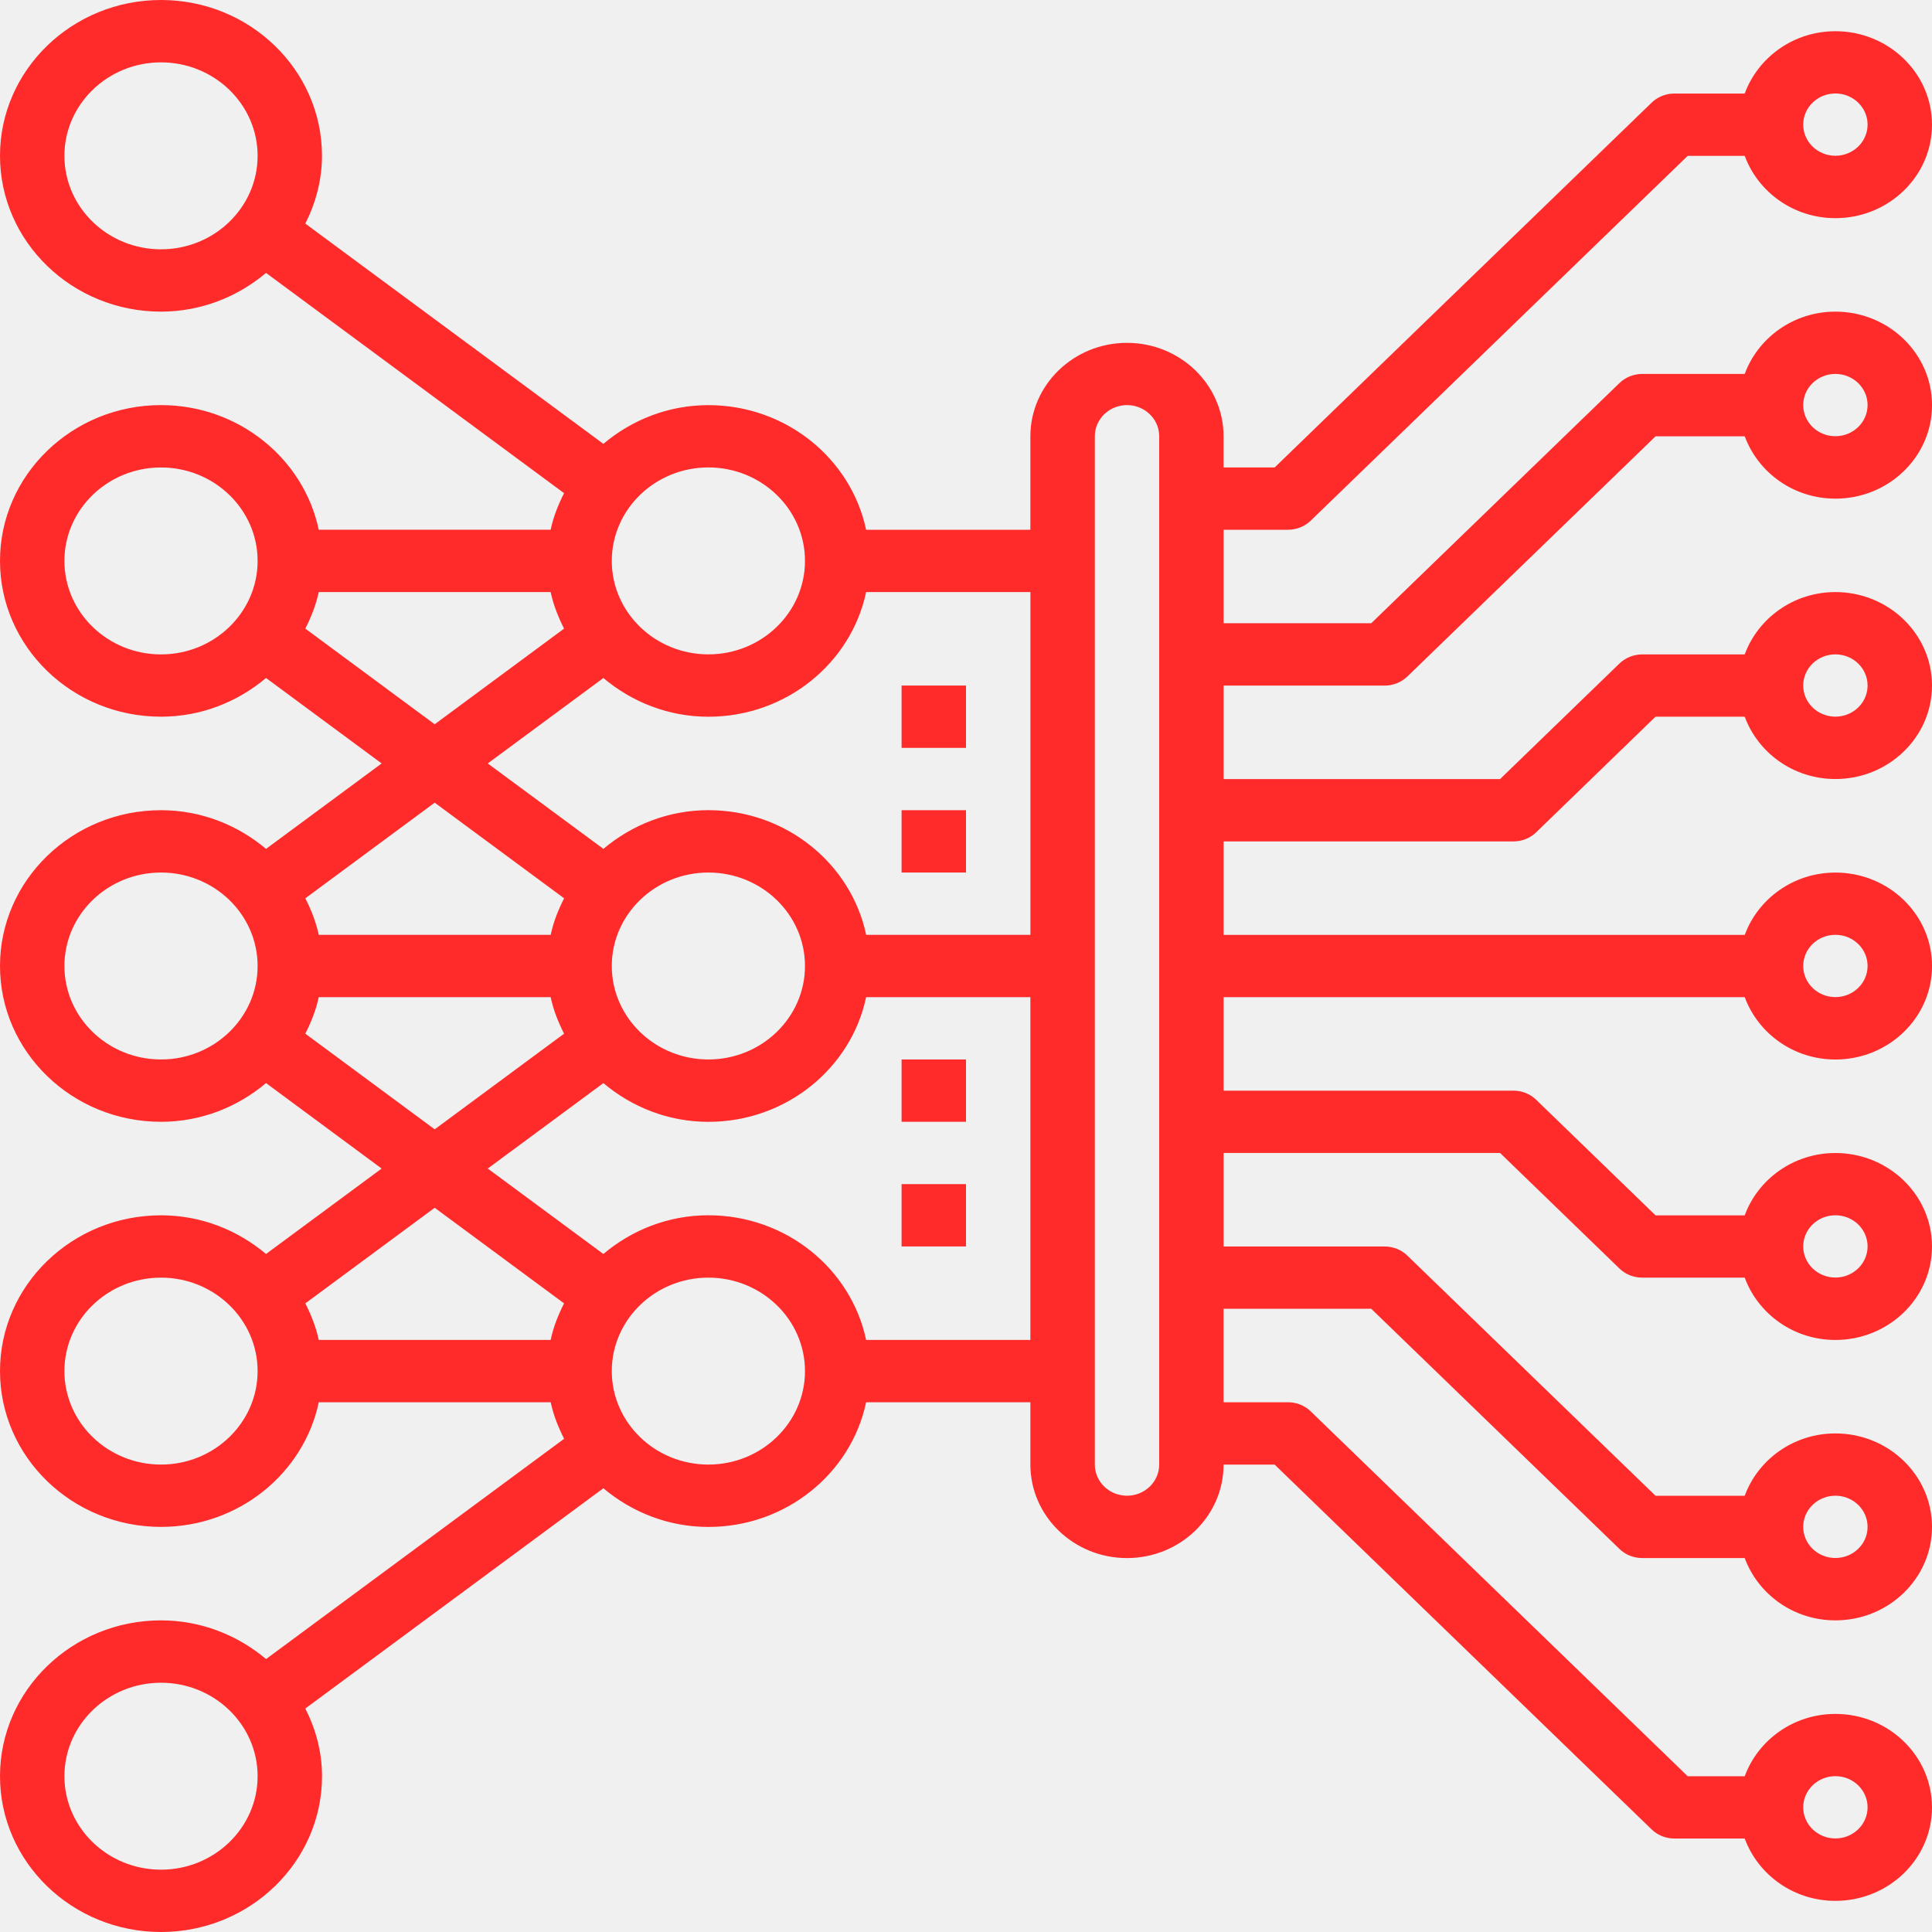
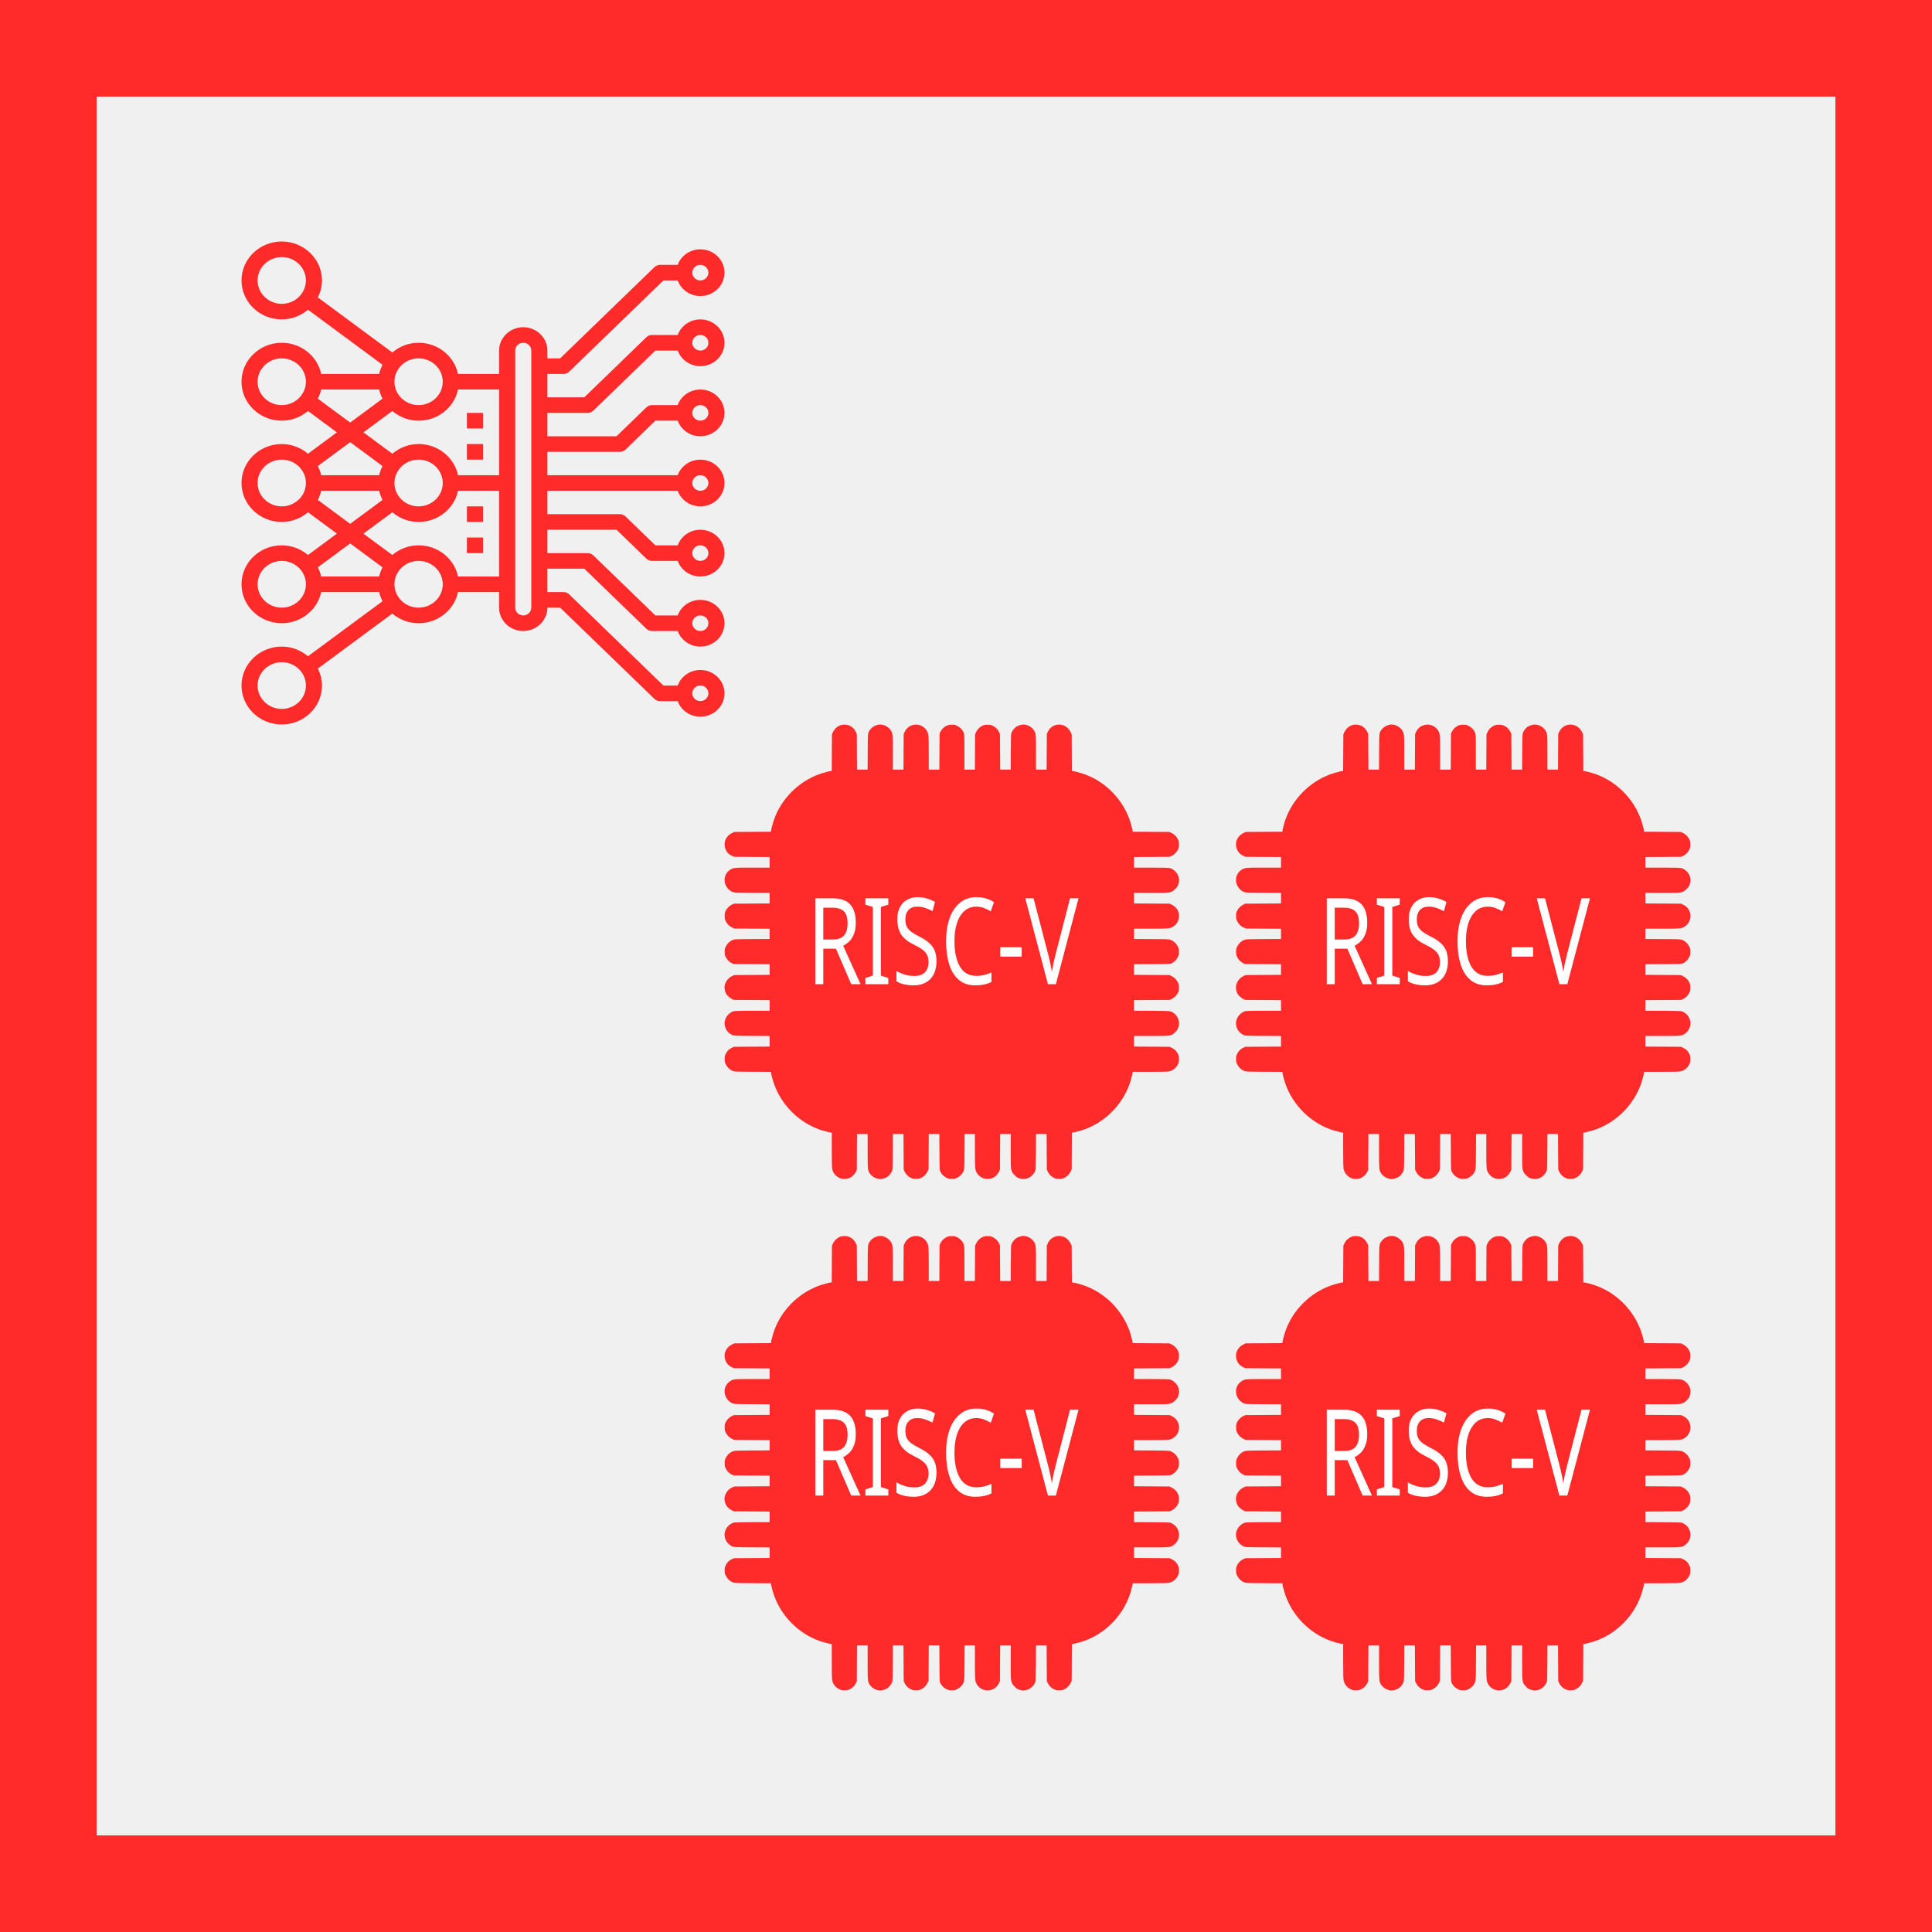
- <svg xmlns="http://www.w3.org/2000/svg" id="Layer_1_1_" enable-background="new 0 0 64 64" height="400" viewBox="0 0 50 50" width="400" version="1.1">
-   <defs id="defs15" />
-   <path d="m 33.333,13.71 c 0.221,0 0.433,-0.085 0.589,-0.236 l 9.756,-9.441 h 1.475 c 0.345,0.936 1.262,1.613 2.347,1.613 1.378,0 2.5,-1.085 2.5,-2.419 0,-1.334 -1.122,-2.419 -2.5,-2.419 -1.085,0 -2.002,0.677 -2.347,1.613 h -1.82 c -0.221,0 -0.433,0.085 -0.589,0.236 l -9.756,9.441 h -1.322 v -0.806 c 0,-1.334 -1.122,-2.419 -2.5,-2.419 -1.378,0 -2.5,1.085 -2.5,2.419 v 2.419 h -4.251 c -0.388,-1.838 -2.07,-3.226 -4.082,-3.226 -1.043,0 -1.987,0.386 -2.718,1.002 l -7.713,-5.7 C 8.17,5.252 8.333,4.663 8.333,4.032 8.333,1.809 6.464,0 4.167,0 1.869,0 0,1.809 0,4.032 0,6.256 1.869,8.065 4.167,8.065 5.21,8.065 6.153,7.678 6.885,7.063 l 7.713,5.7 c -0.151,0.299 -0.277,0.611 -0.347,0.946 H 8.249 c -0.388,-1.837 -2.071,-3.225 -4.083,-3.225 C 1.869,10.484 0,12.293 0,14.516 c 0,2.223 1.869,4.032 4.167,4.032 1.043,0 1.987,-0.386 2.718,-1.002 L 9.877,19.758 6.885,21.969 C 6.153,21.354 5.21,20.968 4.167,20.968 1.869,20.968 0,22.777 0,25 c 0,2.223 1.869,4.032 4.167,4.032 1.043,0 1.987,-0.386 2.718,-1.002 L 9.877,30.242 6.885,32.453 C 6.153,31.838 5.21,31.452 4.167,31.452 1.869,31.452 0,33.26 0,35.484 c 0,2.223 1.869,4.032 4.167,4.032 2.012,0 3.695,-1.388 4.083,-3.226 h 6.002 c 0.071,0.335 0.197,0.647 0.347,0.946 l -7.713,5.7 C 6.153,42.322 5.21,41.935 4.167,41.935 1.869,41.935 0,43.744 0,45.968 0,48.191 1.869,50 4.167,50 c 2.297,0 4.167,-1.809 4.167,-4.032 0,-0.631 -0.163,-1.22 -0.432,-1.752 l 7.713,-5.7 c 0.732,0.615 1.675,1.001 2.718,1.001 2.012,0 3.695,-1.388 4.082,-3.226 h 4.251 v 1.613 c 0,1.334 1.122,2.419 2.5,2.419 1.378,0 2.5,-1.085 2.5,-2.419 h 1.322 l 9.756,9.441 c 0.156,0.152 0.368,0.236 0.589,0.236 h 1.82 c 0.345,0.936 1.262,1.613 2.347,1.613 1.378,0 2.5,-1.085 2.5,-2.419 0,-1.334 -1.122,-2.419 -2.5,-2.419 -1.085,0 -2.002,0.677 -2.347,1.613 h -1.475 L 33.922,36.527 C 33.767,36.375 33.554,36.29 33.333,36.29 h -1.667 v -2.419 h 3.822 l 6.423,6.215 c 0.156,0.152 0.368,0.236 0.589,0.236 h 2.653 c 0.345,0.936 1.262,1.613 2.347,1.613 1.378,0 2.5,-1.085 2.5,-2.419 0,-1.334 -1.122,-2.419 -2.5,-2.419 -1.085,0 -2.002,0.677 -2.347,1.613 H 42.845 l -6.423,-6.215 c -0.156,-0.152 -0.368,-0.236 -0.589,-0.236 H 31.667 V 29.839 h 7.155 l 3.089,2.99 c 0.156,0.152 0.368,0.236 0.589,0.236 h 2.653 c 0.345,0.936 1.262,1.613 2.347,1.613 1.378,0 2.5,-1.085 2.5,-2.419 0,-1.334 -1.122,-2.419 -2.5,-2.419 -1.085,0 -2.002,0.677 -2.347,1.613 H 42.845 L 39.756,28.462 C 39.6,28.31 39.388,28.226 39.167,28.226 h -7.5 v -2.419 h 13.487 c 0.345,0.936 1.262,1.613 2.347,1.613 1.378,0 2.5,-1.085 2.5,-2.419 0,-1.334 -1.122,-2.419 -2.5,-2.419 -1.085,0 -2.002,0.677 -2.347,1.613 H 31.667 v -2.419 h 7.5 c 0.221,0 0.433,-0.085 0.589,-0.236 L 42.845,18.548 h 2.308 c 0.345,0.936 1.262,1.613 2.347,1.613 1.378,0 2.5,-1.085 2.5,-2.419 0,-1.334 -1.122,-2.419 -2.5,-2.419 -1.085,0 -2.002,0.677 -2.347,1.613 H 42.5 c -0.221,0 -0.433,0.085 -0.589,0.236 l -3.089,2.99 h -7.155 v -2.419 h 4.167 c 0.221,0 0.433,-0.085 0.589,-0.236 l 6.423,-6.215 h 2.308 c 0.345,0.936 1.262,1.613 2.347,1.613 1.378,0 2.5,-1.085 2.5,-2.419 C 50,9.15 48.878,8.065 47.5,8.065 c -1.085,0 -2.002,0.677 -2.347,1.613 H 42.5 c -0.221,0 -0.433,0.085 -0.589,0.236 l -6.423,6.215 H 31.667 V 13.71 Z M 47.5,2.419 c 0.459,0 0.833,0.361 0.833,0.806 0,0.445 -0.374,0.806 -0.833,0.806 -0.459,0 -0.833,-0.361 -0.833,-0.806 0,-0.445 0.374,-0.806 0.833,-0.806 z m 0,43.548 c 0.459,0 0.833,0.361 0.833,0.806 0,0.445 -0.374,0.806 -0.833,0.806 -0.459,0 -0.833,-0.361 -0.833,-0.806 0,-0.445 0.374,-0.806 0.833,-0.806 z m 0,-7.258 c 0.459,0 0.833,0.361 0.833,0.806 0,0.445 -0.374,0.806 -0.833,0.806 -0.459,0 -0.833,-0.361 -0.833,-0.806 0,-0.445 0.374,-0.806 0.833,-0.806 z m 0,-7.258 c 0.459,0 0.833,0.361 0.833,0.806 0,0.445 -0.374,0.806 -0.833,0.806 -0.459,0 -0.833,-0.361 -0.833,-0.806 0,-0.445 0.374,-0.806 0.833,-0.806 z m 0,-7.258 c 0.459,0 0.833,0.361 0.833,0.806 0,0.445 -0.374,0.806 -0.833,0.806 -0.459,0 -0.833,-0.361 -0.833,-0.806 0,-0.445 0.374,-0.806 0.833,-0.806 z m 0,-7.258 c 0.459,0 0.833,0.361 0.833,0.806 0,0.445 -0.374,0.806 -0.833,0.806 -0.459,0 -0.833,-0.361 -0.833,-0.806 0,-0.445 0.374,-0.806 0.833,-0.806 z m 0,-7.258 c 0.459,0 0.833,0.361 0.833,0.806 0,0.445 -0.374,0.806 -0.833,0.806 -0.459,0 -0.833,-0.361 -0.833,-0.806 0,-0.445 0.374,-0.806 0.833,-0.806 z m -25.084,5.645 h 4.251 v 8.871 h -4.251 c -0.388,-1.838 -2.07,-3.226 -4.082,-3.226 -1.043,0 -1.987,0.386 -2.718,1.002 L 12.623,19.758 15.615,17.547 c 0.732,0.615 1.675,1.002 2.718,1.002 2.012,0 3.695,-1.388 4.082,-3.226 z M 15.833,25 c 0,-1.334 1.122,-2.419 2.5,-2.419 1.378,0 2.5,1.085 2.5,2.419 0,1.334 -1.122,2.419 -2.5,2.419 -1.378,0 -2.5,-1.085 -2.5,-2.419 z m 2.5,-12.903 c 1.378,0 2.5,1.085 2.5,2.419 0,1.334 -1.122,2.419 -2.5,2.419 -1.378,0 -2.5,-1.085 -2.5,-2.419 0,-1.334 1.122,-2.419 2.5,-2.419 z M 4.167,6.452 c -1.378,0 -2.5,-1.085 -2.5,-2.419 0,-1.334 1.122,-2.419 2.5,-2.419 1.378,0 2.5,1.085 2.5,2.419 0,1.334 -1.122,2.419 -2.5,2.419 z m 0,10.484 c -1.378,0 -2.5,-1.085 -2.5,-2.419 0,-1.334 1.122,-2.419 2.5,-2.419 1.378,0 2.5,1.085 2.5,2.419 0,1.334 -1.122,2.419 -2.5,2.419 z m 3.735,-0.667 C 8.053,15.969 8.178,15.657 8.249,15.323 h 6.002 c 0.071,0.335 0.197,0.647 0.347,0.946 l -3.348,2.475 z m 6.697,6.979 c -0.151,0.299 -0.277,0.611 -0.347,0.946 H 8.249 C 8.178,23.859 8.053,23.547 7.902,23.248 L 11.25,20.773 Z M 4.167,27.419 c -1.378,0 -2.5,-1.085 -2.5,-2.419 0,-1.334 1.122,-2.419 2.5,-2.419 1.378,0 2.5,1.085 2.5,2.419 0,1.334 -1.122,2.419 -2.5,2.419 z m 3.735,-0.667 C 8.053,26.453 8.178,26.141 8.249,25.806 h 6.002 c 0.071,0.335 0.197,0.647 0.347,0.946 l -3.348,2.475 z m 6.349,7.925 H 8.249 C 8.178,34.343 8.053,34.031 7.902,33.731 L 11.25,31.257 l 3.348,2.474 c -0.151,0.299 -0.277,0.611 -0.347,0.946 z M 4.167,37.903 c -1.378,0 -2.5,-1.085 -2.5,-2.419 0,-1.334 1.122,-2.419 2.5,-2.419 1.378,0 2.5,1.085 2.5,2.419 0,1.334 -1.122,2.419 -2.5,2.419 z m 0,10.484 c -1.378,0 -2.5,-1.085 -2.5,-2.419 0,-1.334 1.122,-2.419 2.5,-2.419 1.378,0 2.5,1.085 2.5,2.419 0,1.334 -1.122,2.419 -2.5,2.419 z M 18.333,37.903 c -1.378,0 -2.5,-1.085 -2.5,-2.419 0,-1.334 1.122,-2.419 2.5,-2.419 1.378,0 2.5,1.085 2.5,2.419 0,1.334 -1.122,2.419 -2.5,2.419 z m 4.082,-3.226 c -0.388,-1.838 -2.07,-3.226 -4.082,-3.226 -1.043,0 -1.987,0.386 -2.718,1.002 L 12.623,30.242 15.615,28.031 c 0.732,0.615 1.675,1.002 2.718,1.002 2.012,0 3.695,-1.388 4.082,-3.226 h 4.251 v 8.871 z M 30,37.903 c 0,0.445 -0.374,0.806 -0.833,0.806 -0.459,0 -0.833,-0.361 -0.833,-0.806 V 11.29 c 0,-0.445 0.374,-0.806 0.833,-0.806 0.459,0 0.833,0.361 0.833,0.806 z" id="path2" style="stroke-width:0.82;fill:#ff2a2a;fill-opacity:1" />
-   <path d="M 23.333,17.742 H 25 v 1.613 h -1.667 z" id="path4" style="stroke-width:0.82;fill:#ff2a2a;fill-opacity:1" />
-   <path d="M 23.333,20.968 H 25 v 1.613 h -1.667 z" id="path6" style="stroke-width:0.82;fill:#ff2a2a;fill-opacity:1" />
-   <path d="M 23.333,27.419 H 25 v 1.613 h -1.667 z" id="path8" style="stroke-width:0.82;fill:#ff2a2a;fill-opacity:1" />
-   <path d="M 23.333,30.645 H 25 v 1.613 h -1.667 z" id="path10" style="stroke-width:0.82;fill:#ff2a2a;fill-opacity:1" />
+ <svg xmlns="http://www.w3.org/2000/svg" version="1.0" width="400" height="400" viewBox="0 0 300 300" preserveAspectRatio="xMidYMid meet" id="svg8">
+   <defs id="defs12" />
+   <g transform="matrix(0.00551515,0,0,-0.00551471,112.5,262.5)" id="g6" style="fill:#ff2a2a;stroke:none">
+     <path d="m 3297,12790 c -105,-27 -197,-105 -245,-208 l -27,-57 -3,-517 -3,-518 h -22 c -33,0 -241,-57 -337,-92 -577,-210 -1051,-683 -1259,-1258 -35,-97 -91,-304 -91,-337 v -22 l -518,-3 -517,-3 -67,-33 C 49,9664 -30,9498 14,9335 42,9228 101,9155 198,9108 l 67,-33 502,-3 503,-3 V 8920 8770 H 788 c -535,0 -538,-1 -635,-65 -228,-151 -190,-497 67,-619 44,-20 59,-21 548,-24 l 502,-3 v -149 -149 l -502,-3 -503,-3 -57,-27 C 135,7694 66,7624 32,7552 10,7504 5,7481 6,7410 c 0,-72 4,-94 28,-147 35,-76 103,-144 184,-181 l 57,-27 497,-3 498,-3 v -144 -144 l -492,-3 C 291,6755 284,6754 228,6732 148,6700 78,6633 38,6552 8,6492 5,6477 5,6400 c 1,-70 5,-95 27,-142 35,-75 94,-138 165,-174 l 58,-29 507,-3 508,-3 v -149 -149 l -497,-3 -498,-3 -63,-29 C 90,5660 0,5523 0,5397 c 0,-50 20,-129 44,-176 28,-52 102,-120 164,-149 l 57,-27 503,-3 502,-3 V 4890 4740 H 793 c -289,0 -496,-5 -523,-11 -111,-25 -215,-125 -251,-240 -24,-78 -24,-131 1,-210 31,-99 99,-175 200,-223 44,-20 59,-21 548,-24 l 502,-3 v -149 -149 l -502,-3 -503,-3 -56,-26 C 130,3662 76,3609 38,3532 9,3472 5,3456 5,3380 c 0,-76 4,-93 33,-152 40,-81 110,-148 190,-180 57,-23 61,-23 569,-26 l 513,-3 v -22 c 0,-33 56,-241 92,-337 210,-577 683,-1051 1258,-1259 98,-35 304,-91 338,-91 h 22 V 832 c 0,-301 4,-500 11,-538 21,-116 96,-210 207,-262 48,-23 70,-27 142,-27 70,1 94,5 140,27 77,36 131,86 171,160 l 34,63 3,508 3,507 h 149 150 V 793 c 0,-523 2,-543 59,-631 58,-91 188,-162 296,-162 59,0 162,34 208,69 48,36 94,94 121,151 20,44 21,59 24,548 l 3,502 h 149 149 l 3,-502 3,-503 27,-57 c 34,-73 98,-137 174,-173 51,-25 71,-29 144,-29 72,-1 94,4 145,27 78,36 146,104 182,181 l 28,61 3,498 3,497 h 149 149 l 3,-508 c 3,-500 3,-508 25,-553 36,-74 97,-135 171,-171 60,-30 76,-33 152,-33 76,0 93,4 152,33 81,40 148,110 180,190 22,56 23,63 26,549 l 3,493 h 145 144 V 803 c 0,-505 3,-541 53,-626 142,-241 496,-230 619,21 l 33,67 3,502 3,503 h 149 150 V 790 c 0,-467 1,-481 22,-547 18,-57 32,-79 88,-134 57,-58 75,-70 134,-88 81,-25 134,-26 207,-5 103,29 186,104 235,209 18,37 19,77 22,543 l 3,502 h 149 149 l 3,-502 3,-503 27,-57 c 34,-73 98,-137 174,-173 51,-25 71,-29 144,-29 72,-1 94,4 145,27 78,36 146,104 182,181 l 28,61 3,518 3,517 h 22 c 33,0 240,56 337,91 575,208 1048,682 1258,1259 36,97 92,304 92,338 v 22 h 478 c 301,0 500,4 538,11 116,21 210,96 262,207 23,48 27,70 27,142 -1,70 -5,94 -27,140 -38,81 -89,134 -166,172 l -67,33 -502,3 -503,3 v 149 150 h 478 c 526,0 546,2 631,61 67,46 118,114 141,188 25,80 25,132 0,212 -31,99 -99,175 -200,223 -44,20 -59,21 -547,24 l -503,3 v 149 149 l 503,3 502,3 57,27 c 73,34 137,98 173,174 25,51 29,71 29,144 1,72 -4,94 -27,145 -36,78 -104,146 -181,182 l -61,28 -497,3 -498,3 v 149 149 l 508,3 c 500,3 508,3 553,25 74,36 135,97 171,171 30,60 33,76 33,152 0,76 -4,93 -33,152 -40,81 -110,148 -190,180 -56,22 -63,23 -549,26 l -493,3 v 145 144 h 468 c 504,0 540,3 625,53 241,142 230,496 -21,619 l -67,33 -502,3 -503,3 v 149 150 h 480 c 467,0 481,1 547,22 57,18 79,32 134,88 58,57 70,75 88,134 25,80 26,131 6,205 -30,116 -144,226 -255,250 -33,7 -222,11 -525,11 h -475 v 150 149 l 503,3 502,3 57,27 c 73,34 137,98 173,174 25,51 29,71 29,144 1,72 -4,94 -27,145 -36,78 -104,146 -181,182 l -61,28 -517,3 -518,3 v 22 c 0,33 -56,241 -92,337 -210,577 -683,1051 -1258,1259 -97,35 -304,91 -337,91 h -22 l -3,518 -3,517 -33,67 c -133,270 -503,276 -634,10 l -33,-67 -3,-502 -3,-503 h -149 -150 v 483 c 0,529 -1,535 -61,628 -57,89 -186,159 -294,159 -59,0 -162,-34 -208,-69 -48,-36 -94,-94 -121,-151 -20,-44 -21,-59 -24,-547 l -3,-503 h -149 -149 l -3,503 -3,502 -27,57 c -34,73 -98,137 -174,173 -51,25 -71,29 -144,29 -72,1 -94,-4 -145,-27 -78,-36 -146,-104 -182,-181 l -28,-61 -3,-497 -3,-498 h -147 -147 v 493 c 0,489 0,492 -23,549 -32,80 -99,150 -180,190 -60,30 -75,33 -152,33 -70,-1 -95,-5 -142,-27 -75,-35 -138,-94 -174,-165 l -29,-58 -3,-507 -3,-508 h -149 -150 v 468 c 0,504 -3,540 -53,625 -142,241 -496,230 -619,-21 l -33,-67 -3,-502 -3,-503 h -149 -150 v 478 c 0,527 -2,543 -62,632 -63,94 -184,160 -292,160 -102,0 -226,-62 -283,-143 -71,-98 -68,-69 -71,-624 l -3,-503 h -149 -149 l -3,503 -3,502 -33,67 c -57,115 -166,188 -291,194 -36,2 -83,-1 -104,-6 z" id="path4" style="fill:#ff2a2a" />
+   </g>
+   <text xml:space="preserve" style="font-style:normal;font-weight:normal;font-size:3.207px;line-height:23;font-family:sans-serif;letter-spacing:0px;word-spacing:0px;fill:#000000;fill-opacity:1;stroke:none;stroke-width:0.08" x="145.814" y="199.508" id="text828" transform="scale(0.8590764,1.164041)">
+     <tspan id="tspan826" x="145.814" y="199.508" style="font-size:16.035px;line-height:40;fill:#ffffff;stroke-width:0.08">RISC-V</tspan>
+   </text>
+   <flowRoot xml:space="preserve" id="flowRoot830" style="font-style:normal;font-weight:normal;font-size:40px;line-height:20;font-family:sans-serif;letter-spacing:0px;word-spacing:0px;fill:#000000;fill-opacity:1;stroke:none" transform="translate(0,-980)">
+     <flowRegion id="flowRegion832">
+       <rect id="rect834" width="2127.681" height="612.419" x="-110.488" y="510.24" />
+     </flowRegion>
+     <flowPara id="flowPara836" />
+   </flowRoot>
+   <g transform="matrix(0.00551515,0,0,-0.00551471,112.5,183.0882)" id="g6-3" style="fill:#ff2a2a;stroke:none">
+     <path d="m 3297,12790 c -105,-27 -197,-105 -245,-208 l -27,-57 -3,-517 -3,-518 h -22 c -33,0 -241,-57 -337,-92 -577,-210 -1051,-683 -1259,-1258 -35,-97 -91,-304 -91,-337 v -22 l -518,-3 -517,-3 -67,-33 C 49,9664 -30,9498 14,9335 42,9228 101,9155 198,9108 l 67,-33 502,-3 503,-3 V 8920 8770 H 788 c -535,0 -538,-1 -635,-65 -228,-151 -190,-497 67,-619 44,-20 59,-21 548,-24 l 502,-3 v -149 -149 l -502,-3 -503,-3 -57,-27 C 135,7694 66,7624 32,7552 10,7504 5,7481 6,7410 c 0,-72 4,-94 28,-147 35,-76 103,-144 184,-181 l 57,-27 497,-3 498,-3 v -144 -144 l -492,-3 C 291,6755 284,6754 228,6732 148,6700 78,6633 38,6552 8,6492 5,6477 5,6400 c 1,-70 5,-95 27,-142 35,-75 94,-138 165,-174 l 58,-29 507,-3 508,-3 v -149 -149 l -497,-3 -498,-3 -63,-29 C 90,5660 0,5523 0,5397 c 0,-50 20,-129 44,-176 28,-52 102,-120 164,-149 l 57,-27 503,-3 502,-3 V 4890 4740 H 793 c -289,0 -496,-5 -523,-11 -111,-25 -215,-125 -251,-240 -24,-78 -24,-131 1,-210 31,-99 99,-175 200,-223 44,-20 59,-21 548,-24 l 502,-3 v -149 -149 l -502,-3 -503,-3 -56,-26 C 130,3662 76,3609 38,3532 9,3472 5,3456 5,3380 c 0,-76 4,-93 33,-152 40,-81 110,-148 190,-180 57,-23 61,-23 569,-26 l 513,-3 v -22 c 0,-33 56,-241 92,-337 210,-577 683,-1051 1258,-1259 98,-35 304,-91 338,-91 h 22 V 832 c 0,-301 4,-500 11,-538 21,-116 96,-210 207,-262 48,-23 70,-27 142,-27 70,1 94,5 140,27 77,36 131,86 171,160 l 34,63 3,508 3,507 h 149 150 V 793 c 0,-523 2,-543 59,-631 58,-91 188,-162 296,-162 59,0 162,34 208,69 48,36 94,94 121,151 20,44 21,59 24,548 l 3,502 h 149 149 l 3,-502 3,-503 27,-57 c 34,-73 98,-137 174,-173 51,-25 71,-29 144,-29 72,-1 94,4 145,27 78,36 146,104 182,181 l 28,61 3,498 3,497 h 149 149 l 3,-508 c 3,-500 3,-508 25,-553 36,-74 97,-135 171,-171 60,-30 76,-33 152,-33 76,0 93,4 152,33 81,40 148,110 180,190 22,56 23,63 26,549 l 3,493 h 145 144 V 803 c 0,-505 3,-541 53,-626 142,-241 496,-230 619,21 l 33,67 3,502 3,503 h 149 150 V 790 c 0,-467 1,-481 22,-547 18,-57 32,-79 88,-134 57,-58 75,-70 134,-88 81,-25 134,-26 207,-5 103,29 186,104 235,209 18,37 19,77 22,543 l 3,502 h 149 149 l 3,-502 3,-503 27,-57 c 34,-73 98,-137 174,-173 51,-25 71,-29 144,-29 72,-1 94,4 145,27 78,36 146,104 182,181 l 28,61 3,518 3,517 h 22 c 33,0 240,56 337,91 575,208 1048,682 1258,1259 36,97 92,304 92,338 v 22 h 478 c 301,0 500,4 538,11 116,21 210,96 262,207 23,48 27,70 27,142 -1,70 -5,94 -27,140 -38,81 -89,134 -166,172 l -67,33 -502,3 -503,3 v 149 150 h 478 c 526,0 546,2 631,61 67,46 118,114 141,188 25,80 25,132 0,212 -31,99 -99,175 -200,223 -44,20 -59,21 -547,24 l -503,3 v 149 149 l 503,3 502,3 57,27 c 73,34 137,98 173,174 25,51 29,71 29,144 1,72 -4,94 -27,145 -36,78 -104,146 -181,182 l -61,28 -497,3 -498,3 v 149 149 l 508,3 c 500,3 508,3 553,25 74,36 135,97 171,171 30,60 33,76 33,152 0,76 -4,93 -33,152 -40,81 -110,148 -190,180 -56,22 -63,23 -549,26 l -493,3 v 145 144 h 468 c 504,0 540,3 625,53 241,142 230,496 -21,619 l -67,33 -502,3 -503,3 v 149 150 h 480 c 467,0 481,1 547,22 57,18 79,32 134,88 58,57 70,75 88,134 25,80 26,131 6,205 -30,116 -144,226 -255,250 -33,7 -222,11 -525,11 h -475 v 150 149 l 503,3 502,3 57,27 c 73,34 137,98 173,174 25,51 29,71 29,144 1,72 -4,94 -27,145 -36,78 -104,146 -181,182 l -61,28 -517,3 -518,3 v 22 c 0,33 -56,241 -92,337 -210,577 -683,1051 -1258,1259 -97,35 -304,91 -337,91 h -22 l -3,518 -3,517 -33,67 c -133,270 -503,276 -634,10 l -33,-67 -3,-502 -3,-503 h -149 -150 v 483 c 0,529 -1,535 -61,628 -57,89 -186,159 -294,159 -59,0 -162,-34 -208,-69 -48,-36 -94,-94 -121,-151 -20,-44 -21,-59 -24,-547 l -3,-503 h -149 -149 l -3,503 -3,502 -27,57 c -34,73 -98,137 -174,173 -51,25 -71,29 -144,29 -72,1 -94,-4 -145,-27 -78,-36 -146,-104 -182,-181 l -28,-61 -3,-497 -3,-498 h -147 -147 v 493 c 0,489 0,492 -23,549 -32,80 -99,150 -180,190 -60,30 -75,33 -152,33 -70,-1 -95,-5 -142,-27 -75,-35 -138,-94 -174,-165 l -29,-58 -3,-507 -3,-508 h -149 -150 v 468 c 0,504 -3,540 -53,625 -142,241 -496,230 -619,-21 l -33,-67 -3,-502 -3,-503 h -149 -150 v 478 c 0,527 -2,543 -62,632 -63,94 -184,160 -292,160 -102,0 -226,-62 -283,-143 -71,-98 -68,-69 -71,-624 l -3,-503 h -149 -149 l -3,503 -3,502 -33,67 c -57,115 -166,188 -291,194 -36,2 -83,-1 -104,-6 z" id="path4-6" style="fill:#ff2a2a" />
+   </g>
+   <text xml:space="preserve" style="font-style:normal;font-weight:normal;font-size:3.207px;line-height:23;font-family:sans-serif;letter-spacing:0px;word-spacing:0px;fill:#000000;fill-opacity:1;stroke:none;stroke-width:0.08" x="145.814" y="131.287" id="text828-7" transform="scale(0.8590764,1.164041)">
+     <tspan id="tspan826-5" x="145.814" y="131.287" style="font-size:16.035px;line-height:40;fill:#ffffff;stroke-width:0.08">RISC-V</tspan>
+   </text>
+   <g transform="matrix(0.00551515,0,0,-0.00551471,191.9117,262.5)" id="g6-36" style="fill:#ff2a2a;stroke:none">
+     <path d="m 3297,12790 c -105,-27 -197,-105 -245,-208 l -27,-57 -3,-517 -3,-518 h -22 c -33,0 -241,-57 -337,-92 -577,-210 -1051,-683 -1259,-1258 -35,-97 -91,-304 -91,-337 v -22 l -518,-3 -517,-3 -67,-33 C 49,9664 -30,9498 14,9335 42,9228 101,9155 198,9108 l 67,-33 502,-3 503,-3 V 8920 8770 H 788 c -535,0 -538,-1 -635,-65 -228,-151 -190,-497 67,-619 44,-20 59,-21 548,-24 l 502,-3 v -149 -149 l -502,-3 -503,-3 -57,-27 C 135,7694 66,7624 32,7552 10,7504 5,7481 6,7410 c 0,-72 4,-94 28,-147 35,-76 103,-144 184,-181 l 57,-27 497,-3 498,-3 v -144 -144 l -492,-3 C 291,6755 284,6754 228,6732 148,6700 78,6633 38,6552 8,6492 5,6477 5,6400 c 1,-70 5,-95 27,-142 35,-75 94,-138 165,-174 l 58,-29 507,-3 508,-3 v -149 -149 l -497,-3 -498,-3 -63,-29 C 90,5660 0,5523 0,5397 c 0,-50 20,-129 44,-176 28,-52 102,-120 164,-149 l 57,-27 503,-3 502,-3 V 4890 4740 H 793 c -289,0 -496,-5 -523,-11 -111,-25 -215,-125 -251,-240 -24,-78 -24,-131 1,-210 31,-99 99,-175 200,-223 44,-20 59,-21 548,-24 l 502,-3 v -149 -149 l -502,-3 -503,-3 -56,-26 C 130,3662 76,3609 38,3532 9,3472 5,3456 5,3380 c 0,-76 4,-93 33,-152 40,-81 110,-148 190,-180 57,-23 61,-23 569,-26 l 513,-3 v -22 c 0,-33 56,-241 92,-337 210,-577 683,-1051 1258,-1259 98,-35 304,-91 338,-91 h 22 V 832 c 0,-301 4,-500 11,-538 21,-116 96,-210 207,-262 48,-23 70,-27 142,-27 70,1 94,5 140,27 77,36 131,86 171,160 l 34,63 3,508 3,507 h 149 150 V 793 c 0,-523 2,-543 59,-631 58,-91 188,-162 296,-162 59,0 162,34 208,69 48,36 94,94 121,151 20,44 21,59 24,548 l 3,502 h 149 149 l 3,-502 3,-503 27,-57 c 34,-73 98,-137 174,-173 51,-25 71,-29 144,-29 72,-1 94,4 145,27 78,36 146,104 182,181 l 28,61 3,498 3,497 h 149 149 l 3,-508 c 3,-500 3,-508 25,-553 36,-74 97,-135 171,-171 60,-30 76,-33 152,-33 76,0 93,4 152,33 81,40 148,110 180,190 22,56 23,63 26,549 l 3,493 h 145 144 V 803 c 0,-505 3,-541 53,-626 142,-241 496,-230 619,21 l 33,67 3,502 3,503 h 149 150 V 790 c 0,-467 1,-481 22,-547 18,-57 32,-79 88,-134 57,-58 75,-70 134,-88 81,-25 134,-26 207,-5 103,29 186,104 235,209 18,37 19,77 22,543 l 3,502 h 149 149 l 3,-502 3,-503 27,-57 c 34,-73 98,-137 174,-173 51,-25 71,-29 144,-29 72,-1 94,4 145,27 78,36 146,104 182,181 l 28,61 3,518 3,517 h 22 c 33,0 240,56 337,91 575,208 1048,682 1258,1259 36,97 92,304 92,338 v 22 h 478 c 301,0 500,4 538,11 116,21 210,96 262,207 23,48 27,70 27,142 -1,70 -5,94 -27,140 -38,81 -89,134 -166,172 l -67,33 -502,3 -503,3 v 149 150 h 478 c 526,0 546,2 631,61 67,46 118,114 141,188 25,80 25,132 0,212 -31,99 -99,175 -200,223 -44,20 -59,21 -547,24 l -503,3 v 149 149 l 503,3 502,3 57,27 c 73,34 137,98 173,174 25,51 29,71 29,144 1,72 -4,94 -27,145 -36,78 -104,146 -181,182 l -61,28 -497,3 -498,3 v 149 149 l 508,3 c 500,3 508,3 553,25 74,36 135,97 171,171 30,60 33,76 33,152 0,76 -4,93 -33,152 -40,81 -110,148 -190,180 -56,22 -63,23 -549,26 l -493,3 v 145 144 h 468 c 504,0 540,3 625,53 241,142 230,496 -21,619 l -67,33 -502,3 -503,3 v 149 150 h 480 c 467,0 481,1 547,22 57,18 79,32 134,88 58,57 70,75 88,134 25,80 26,131 6,205 -30,116 -144,226 -255,250 -33,7 -222,11 -525,11 h -475 v 150 149 l 503,3 502,3 57,27 c 73,34 137,98 173,174 25,51 29,71 29,144 1,72 -4,94 -27,145 -36,78 -104,146 -181,182 l -61,28 -517,3 -518,3 v 22 c 0,33 -56,241 -92,337 -210,577 -683,1051 -1258,1259 -97,35 -304,91 -337,91 h -22 l -3,518 -3,517 -33,67 c -133,270 -503,276 -634,10 l -33,-67 -3,-502 -3,-503 h -149 -150 v 483 c 0,529 -1,535 -61,628 -57,89 -186,159 -294,159 -59,0 -162,-34 -208,-69 -48,-36 -94,-94 -121,-151 -20,-44 -21,-59 -24,-547 l -3,-503 h -149 -149 l -3,503 -3,502 -27,57 c -34,73 -98,137 -174,173 -51,25 -71,29 -144,29 -72,1 -94,-4 -145,-27 -78,-36 -146,-104 -182,-181 l -28,-61 -3,-497 -3,-498 h -147 -147 v 493 c 0,489 0,492 -23,549 -32,80 -99,150 -180,190 -60,30 -75,33 -152,33 -70,-1 -95,-5 -142,-27 -75,-35 -138,-94 -174,-165 l -29,-58 -3,-507 -3,-508 h -149 -150 v 468 c 0,504 -3,540 -53,625 -142,241 -496,230 -619,-21 l -33,-67 -3,-502 -3,-503 h -149 -150 v 478 c 0,527 -2,543 -62,632 -63,94 -184,160 -292,160 -102,0 -226,-62 -283,-143 -71,-98 -68,-69 -71,-624 l -3,-503 h -149 -149 l -3,503 -3,502 -33,67 c -57,115 -166,188 -291,194 -36,2 -83,-1 -104,-6 z" id="path4-0" style="fill:#ff2a2a" />
+   </g>
+   <text xml:space="preserve" style="font-style:normal;font-weight:normal;font-size:3.207px;line-height:23;font-family:sans-serif;letter-spacing:0px;word-spacing:0px;fill:#000000;fill-opacity:1;stroke:none;stroke-width:0.08" x="238.253" y="199.508" id="text828-6" transform="scale(0.8590764,1.164041)">
+     <tspan id="tspan826-2" x="238.253" y="199.508" style="font-size:16.035px;line-height:40;fill:#ffffff;stroke-width:0.08">RISC-V</tspan>
+   </text>
+   <g transform="matrix(0.00551515,0,0,-0.00551471,191.9117,183.0882)" id="g6-3-6" style="fill:#ff2a2a;stroke:none">
+     <path d="m 3297,12790 c -105,-27 -197,-105 -245,-208 l -27,-57 -3,-517 -3,-518 h -22 c -33,0 -241,-57 -337,-92 -577,-210 -1051,-683 -1259,-1258 -35,-97 -91,-304 -91,-337 v -22 l -518,-3 -517,-3 -67,-33 C 49,9664 -30,9498 14,9335 42,9228 101,9155 198,9108 l 67,-33 502,-3 503,-3 V 8920 8770 H 788 c -535,0 -538,-1 -635,-65 -228,-151 -190,-497 67,-619 44,-20 59,-21 548,-24 l 502,-3 v -149 -149 l -502,-3 -503,-3 -57,-27 C 135,7694 66,7624 32,7552 10,7504 5,7481 6,7410 c 0,-72 4,-94 28,-147 35,-76 103,-144 184,-181 l 57,-27 497,-3 498,-3 v -144 -144 l -492,-3 C 291,6755 284,6754 228,6732 148,6700 78,6633 38,6552 8,6492 5,6477 5,6400 c 1,-70 5,-95 27,-142 35,-75 94,-138 165,-174 l 58,-29 507,-3 508,-3 v -149 -149 l -497,-3 -498,-3 -63,-29 C 90,5660 0,5523 0,5397 c 0,-50 20,-129 44,-176 28,-52 102,-120 164,-149 l 57,-27 503,-3 502,-3 V 4890 4740 H 793 c -289,0 -496,-5 -523,-11 -111,-25 -215,-125 -251,-240 -24,-78 -24,-131 1,-210 31,-99 99,-175 200,-223 44,-20 59,-21 548,-24 l 502,-3 v -149 -149 l -502,-3 -503,-3 -56,-26 C 130,3662 76,3609 38,3532 9,3472 5,3456 5,3380 c 0,-76 4,-93 33,-152 40,-81 110,-148 190,-180 57,-23 61,-23 569,-26 l 513,-3 v -22 c 0,-33 56,-241 92,-337 210,-577 683,-1051 1258,-1259 98,-35 304,-91 338,-91 h 22 V 832 c 0,-301 4,-500 11,-538 21,-116 96,-210 207,-262 48,-23 70,-27 142,-27 70,1 94,5 140,27 77,36 131,86 171,160 l 34,63 3,508 3,507 h 149 150 V 793 c 0,-523 2,-543 59,-631 58,-91 188,-162 296,-162 59,0 162,34 208,69 48,36 94,94 121,151 20,44 21,59 24,548 l 3,502 h 149 149 l 3,-502 3,-503 27,-57 c 34,-73 98,-137 174,-173 51,-25 71,-29 144,-29 72,-1 94,4 145,27 78,36 146,104 182,181 l 28,61 3,498 3,497 h 149 149 l 3,-508 c 3,-500 3,-508 25,-553 36,-74 97,-135 171,-171 60,-30 76,-33 152,-33 76,0 93,4 152,33 81,40 148,110 180,190 22,56 23,63 26,549 l 3,493 h 145 144 V 803 c 0,-505 3,-541 53,-626 142,-241 496,-230 619,21 l 33,67 3,502 3,503 h 149 150 V 790 c 0,-467 1,-481 22,-547 18,-57 32,-79 88,-134 57,-58 75,-70 134,-88 81,-25 134,-26 207,-5 103,29 186,104 235,209 18,37 19,77 22,543 l 3,502 h 149 149 l 3,-502 3,-503 27,-57 c 34,-73 98,-137 174,-173 51,-25 71,-29 144,-29 72,-1 94,4 145,27 78,36 146,104 182,181 l 28,61 3,518 3,517 h 22 c 33,0 240,56 337,91 575,208 1048,682 1258,1259 36,97 92,304 92,338 v 22 h 478 c 301,0 500,4 538,11 116,21 210,96 262,207 23,48 27,70 27,142 -1,70 -5,94 -27,140 -38,81 -89,134 -166,172 l -67,33 -502,3 -503,3 v 149 150 h 478 c 526,0 546,2 631,61 67,46 118,114 141,188 25,80 25,132 0,212 -31,99 -99,175 -200,223 -44,20 -59,21 -547,24 l -503,3 v 149 149 l 503,3 502,3 57,27 c 73,34 137,98 173,174 25,51 29,71 29,144 1,72 -4,94 -27,145 -36,78 -104,146 -181,182 l -61,28 -497,3 -498,3 v 149 149 l 508,3 c 500,3 508,3 553,25 74,36 135,97 171,171 30,60 33,76 33,152 0,76 -4,93 -33,152 -40,81 -110,148 -190,180 -56,22 -63,23 -549,26 l -493,3 v 145 144 h 468 c 504,0 540,3 625,53 241,142 230,496 -21,619 l -67,33 -502,3 -503,3 v 149 150 h 480 c 467,0 481,1 547,22 57,18 79,32 134,88 58,57 70,75 88,134 25,80 26,131 6,205 -30,116 -144,226 -255,250 -33,7 -222,11 -525,11 h -475 v 150 149 l 503,3 502,3 57,27 c 73,34 137,98 173,174 25,51 29,71 29,144 1,72 -4,94 -27,145 -36,78 -104,146 -181,182 l -61,28 -517,3 -518,3 v 22 c 0,33 -56,241 -92,337 -210,577 -683,1051 -1258,1259 -97,35 -304,91 -337,91 h -22 l -3,518 -3,517 -33,67 c -133,270 -503,276 -634,10 l -33,-67 -3,-502 -3,-503 h -149 -150 v 483 c 0,529 -1,535 -61,628 -57,89 -186,159 -294,159 -59,0 -162,-34 -208,-69 -48,-36 -94,-94 -121,-151 -20,-44 -21,-59 -24,-547 l -3,-503 h -149 -149 l -3,503 -3,502 -27,57 c -34,73 -98,137 -174,173 -51,25 -71,29 -144,29 -72,1 -94,-4 -145,-27 -78,-36 -146,-104 -182,-181 l -28,-61 -3,-497 -3,-498 h -147 -147 v 493 c 0,489 0,492 -23,549 -32,80 -99,150 -180,190 -60,30 -75,33 -152,33 -70,-1 -95,-5 -142,-27 -75,-35 -138,-94 -174,-165 l -29,-58 -3,-507 -3,-508 h -149 -150 v 468 c 0,504 -3,540 -53,625 -142,241 -496,230 -619,-21 l -33,-67 -3,-502 -3,-503 h -149 -150 v 478 c 0,527 -2,543 -62,632 -63,94 -184,160 -292,160 -102,0 -226,-62 -283,-143 -71,-98 -68,-69 -71,-624 l -3,-503 h -149 -149 l -3,503 -3,502 -33,67 c -57,115 -166,188 -291,194 -36,2 -83,-1 -104,-6 z" id="path4-6-1" style="fill:#ff2a2a" />
+   </g>
+   <text xml:space="preserve" style="font-style:normal;font-weight:normal;font-size:3.207px;line-height:23;font-family:sans-serif;letter-spacing:0px;word-spacing:0px;fill:#000000;fill-opacity:1;stroke:none;stroke-width:0.08" x="238.253" y="131.287" id="text828-7-8" transform="scale(0.8590764,1.164041)">
+     <tspan id="tspan826-5-7" x="238.253" y="131.287" style="font-size:16.035px;line-height:40;fill:#ffffff;stroke-width:0.08">RISC-V</tspan>
+   </text>
+   <rect style="fill:#ff2a2a;fill-opacity:1;stroke-width:0.501" id="rect46" width="15" height="300" x="-2.8421709e-14" y="4.9999999e-06" />
+   <rect style="fill:#ff2a2a;fill-opacity:1;stroke-width:0.501" id="rect46-3" width="15" height="300" x="285" y="4.9999999e-06" />
+   <rect style="fill:#ff2a2a;fill-opacity:1;stroke-width:0.501" id="rect46-6" width="15" height="300" x="285" y="-300" transform="rotate(90)" />
+   <rect style="fill:#ff2a2a;fill-opacity:1;stroke-width:0.501" id="rect46-6-7" width="15" height="300" x="4.9999999e-06" y="-300" transform="rotate(90)" />
+   <g id="g854" transform="matrix(1.5,0,0,1.5,37.5,37.5)">
+     <path style="fill:#ff2a2a;fill-opacity:1;stroke-width:0.82" id="path2-3" d="m 33.333,13.71 c 0.221,0 0.433,-0.085 0.589,-0.236 l 9.756,-9.441 h 1.475 c 0.345,0.936 1.262,1.613 2.347,1.613 1.378,0 2.5,-1.085 2.5,-2.419 0,-1.334 -1.122,-2.419 -2.5,-2.419 -1.085,0 -2.002,0.677 -2.347,1.613 h -1.82 c -0.221,0 -0.433,0.085 -0.589,0.236 l -9.756,9.441 h -1.322 v -0.806 c 0,-1.334 -1.122,-2.419 -2.5,-2.419 -1.378,0 -2.5,1.085 -2.5,2.419 v 2.419 h -4.251 c -0.388,-1.838 -2.07,-3.226 -4.082,-3.226 -1.043,0 -1.987,0.386 -2.718,1.002 l -7.713,-5.7 C 8.17,5.252 8.333,4.663 8.333,4.032 8.333,1.809 6.464,0 4.167,0 1.869,0 0,1.809 0,4.032 0,6.256 1.869,8.065 4.167,8.065 5.21,8.065 6.153,7.678 6.885,7.063 l 7.713,5.7 c -0.151,0.299 -0.277,0.611 -0.347,0.946 H 8.249 c -0.388,-1.837 -2.071,-3.225 -4.083,-3.225 C 1.869,10.484 0,12.293 0,14.516 c 0,2.223 1.869,4.032 4.167,4.032 1.043,0 1.987,-0.386 2.718,-1.002 L 9.877,19.758 6.885,21.969 C 6.153,21.354 5.21,20.968 4.167,20.968 1.869,20.968 0,22.777 0,25 c 0,2.223 1.869,4.032 4.167,4.032 1.043,0 1.987,-0.386 2.718,-1.002 L 9.877,30.242 6.885,32.453 C 6.153,31.838 5.21,31.452 4.167,31.452 1.869,31.452 0,33.26 0,35.484 c 0,2.223 1.869,4.032 4.167,4.032 2.012,0 3.695,-1.388 4.083,-3.226 h 6.002 c 0.071,0.335 0.197,0.647 0.347,0.946 l -7.713,5.7 C 6.153,42.322 5.21,41.935 4.167,41.935 1.869,41.935 0,43.744 0,45.968 0,48.191 1.869,50 4.167,50 c 2.297,0 4.167,-1.809 4.167,-4.032 0,-0.631 -0.163,-1.22 -0.432,-1.752 l 7.713,-5.7 c 0.732,0.615 1.675,1.001 2.718,1.001 2.012,0 3.695,-1.388 4.082,-3.226 h 4.251 v 1.613 c 0,1.334 1.122,2.419 2.5,2.419 1.378,0 2.5,-1.085 2.5,-2.419 h 1.322 l 9.756,9.441 c 0.156,0.152 0.368,0.236 0.589,0.236 h 1.82 c 0.345,0.936 1.262,1.613 2.347,1.613 1.378,0 2.5,-1.085 2.5,-2.419 0,-1.334 -1.122,-2.419 -2.5,-2.419 -1.085,0 -2.002,0.677 -2.347,1.613 h -1.475 L 33.922,36.527 C 33.767,36.375 33.554,36.29 33.333,36.29 h -1.667 v -2.419 h 3.822 l 6.423,6.215 c 0.156,0.152 0.368,0.236 0.589,0.236 h 2.653 c 0.345,0.936 1.262,1.613 2.347,1.613 1.378,0 2.5,-1.085 2.5,-2.419 0,-1.334 -1.122,-2.419 -2.5,-2.419 -1.085,0 -2.002,0.677 -2.347,1.613 H 42.845 l -6.423,-6.215 c -0.156,-0.152 -0.368,-0.236 -0.589,-0.236 H 31.667 V 29.839 h 7.155 l 3.089,2.99 c 0.156,0.152 0.368,0.236 0.589,0.236 h 2.653 c 0.345,0.936 1.262,1.613 2.347,1.613 1.378,0 2.5,-1.085 2.5,-2.419 0,-1.334 -1.122,-2.419 -2.5,-2.419 -1.085,0 -2.002,0.677 -2.347,1.613 H 42.845 L 39.756,28.462 C 39.6,28.31 39.388,28.226 39.167,28.226 h -7.5 v -2.419 h 13.487 c 0.345,0.936 1.262,1.613 2.347,1.613 1.378,0 2.5,-1.085 2.5,-2.419 0,-1.334 -1.122,-2.419 -2.5,-2.419 -1.085,0 -2.002,0.677 -2.347,1.613 H 31.667 v -2.419 h 7.5 c 0.221,0 0.433,-0.085 0.589,-0.236 L 42.845,18.548 h 2.308 c 0.345,0.936 1.262,1.613 2.347,1.613 1.378,0 2.5,-1.085 2.5,-2.419 0,-1.334 -1.122,-2.419 -2.5,-2.419 -1.085,0 -2.002,0.677 -2.347,1.613 H 42.5 c -0.221,0 -0.433,0.085 -0.589,0.236 l -3.089,2.99 h -7.155 v -2.419 h 4.167 c 0.221,0 0.433,-0.085 0.589,-0.236 l 6.423,-6.215 h 2.308 c 0.345,0.936 1.262,1.613 2.347,1.613 1.378,0 2.5,-1.085 2.5,-2.419 C 50,9.15 48.878,8.065 47.5,8.065 c -1.085,0 -2.002,0.677 -2.347,1.613 H 42.5 c -0.221,0 -0.433,0.085 -0.589,0.236 l -6.423,6.215 H 31.667 V 13.71 Z M 47.5,2.419 c 0.459,0 0.833,0.361 0.833,0.806 0,0.445 -0.374,0.806 -0.833,0.806 -0.459,0 -0.833,-0.361 -0.833,-0.806 0,-0.445 0.374,-0.806 0.833,-0.806 z m 0,43.548 c 0.459,0 0.833,0.361 0.833,0.806 0,0.445 -0.374,0.806 -0.833,0.806 -0.459,0 -0.833,-0.361 -0.833,-0.806 0,-0.445 0.374,-0.806 0.833,-0.806 z m 0,-7.258 c 0.459,0 0.833,0.361 0.833,0.806 0,0.445 -0.374,0.806 -0.833,0.806 -0.459,0 -0.833,-0.361 -0.833,-0.806 0,-0.445 0.374,-0.806 0.833,-0.806 z m 0,-7.258 c 0.459,0 0.833,0.361 0.833,0.806 0,0.445 -0.374,0.806 -0.833,0.806 -0.459,0 -0.833,-0.361 -0.833,-0.806 0,-0.445 0.374,-0.806 0.833,-0.806 z m 0,-7.258 c 0.459,0 0.833,0.361 0.833,0.806 0,0.445 -0.374,0.806 -0.833,0.806 -0.459,0 -0.833,-0.361 -0.833,-0.806 0,-0.445 0.374,-0.806 0.833,-0.806 z m 0,-7.258 c 0.459,0 0.833,0.361 0.833,0.806 0,0.445 -0.374,0.806 -0.833,0.806 -0.459,0 -0.833,-0.361 -0.833,-0.806 0,-0.445 0.374,-0.806 0.833,-0.806 z m 0,-7.258 c 0.459,0 0.833,0.361 0.833,0.806 0,0.445 -0.374,0.806 -0.833,0.806 -0.459,0 -0.833,-0.361 -0.833,-0.806 0,-0.445 0.374,-0.806 0.833,-0.806 z m -25.084,5.645 h 4.251 v 8.871 h -4.251 c -0.388,-1.838 -2.07,-3.226 -4.082,-3.226 -1.043,0 -1.987,0.386 -2.718,1.002 L 12.623,19.758 15.615,17.547 c 0.732,0.615 1.675,1.002 2.718,1.002 2.012,0 3.695,-1.388 4.082,-3.226 z M 15.833,25 c 0,-1.334 1.122,-2.419 2.5,-2.419 1.378,0 2.5,1.085 2.5,2.419 0,1.334 -1.122,2.419 -2.5,2.419 -1.378,0 -2.5,-1.085 -2.5,-2.419 z m 2.5,-12.903 c 1.378,0 2.5,1.085 2.5,2.419 0,1.334 -1.122,2.419 -2.5,2.419 -1.378,0 -2.5,-1.085 -2.5,-2.419 0,-1.334 1.122,-2.419 2.5,-2.419 z M 4.167,6.452 c -1.378,0 -2.5,-1.085 -2.5,-2.419 0,-1.334 1.122,-2.419 2.5,-2.419 1.378,0 2.5,1.085 2.5,2.419 0,1.334 -1.122,2.419 -2.5,2.419 z m 0,10.484 c -1.378,0 -2.5,-1.085 -2.5,-2.419 0,-1.334 1.122,-2.419 2.5,-2.419 1.378,0 2.5,1.085 2.5,2.419 0,1.334 -1.122,2.419 -2.5,2.419 z m 3.735,-0.667 C 8.053,15.969 8.178,15.657 8.249,15.323 h 6.002 c 0.071,0.335 0.197,0.647 0.347,0.946 l -3.348,2.475 z m 6.697,6.979 c -0.151,0.299 -0.277,0.611 -0.347,0.946 H 8.249 C 8.178,23.859 8.053,23.547 7.902,23.248 L 11.25,20.773 Z M 4.167,27.419 c -1.378,0 -2.5,-1.085 -2.5,-2.419 0,-1.334 1.122,-2.419 2.5,-2.419 1.378,0 2.5,1.085 2.5,2.419 0,1.334 -1.122,2.419 -2.5,2.419 z m 3.735,-0.667 C 8.053,26.453 8.178,26.141 8.249,25.806 h 6.002 c 0.071,0.335 0.197,0.647 0.347,0.946 l -3.348,2.475 z m 6.349,7.925 H 8.249 C 8.178,34.343 8.053,34.031 7.902,33.731 L 11.25,31.257 l 3.348,2.474 c -0.151,0.299 -0.277,0.611 -0.347,0.946 z M 4.167,37.903 c -1.378,0 -2.5,-1.085 -2.5,-2.419 0,-1.334 1.122,-2.419 2.5,-2.419 1.378,0 2.5,1.085 2.5,2.419 0,1.334 -1.122,2.419 -2.5,2.419 z m 0,10.484 c -1.378,0 -2.5,-1.085 -2.5,-2.419 0,-1.334 1.122,-2.419 2.5,-2.419 1.378,0 2.5,1.085 2.5,2.419 0,1.334 -1.122,2.419 -2.5,2.419 z M 18.333,37.903 c -1.378,0 -2.5,-1.085 -2.5,-2.419 0,-1.334 1.122,-2.419 2.5,-2.419 1.378,0 2.5,1.085 2.5,2.419 0,1.334 -1.122,2.419 -2.5,2.419 z m 4.082,-3.226 c -0.388,-1.838 -2.07,-3.226 -4.082,-3.226 -1.043,0 -1.987,0.386 -2.718,1.002 L 12.623,30.242 15.615,28.031 c 0.732,0.615 1.675,1.002 2.718,1.002 2.012,0 3.695,-1.388 4.082,-3.226 h 4.251 v 8.871 z M 30,37.903 c 0,0.445 -0.374,0.806 -0.833,0.806 -0.459,0 -0.833,-0.361 -0.833,-0.806 V 11.29 c 0,-0.445 0.374,-0.806 0.833,-0.806 0.459,0 0.833,0.361 0.833,0.806 z" />
+     <path style="fill:#ff2a2a;fill-opacity:1;stroke-width:0.82" id="path4-67" d="M 23.333,17.742 H 25 v 1.613 h -1.667 z" />
+     <path style="fill:#ff2a2a;fill-opacity:1;stroke-width:0.82" id="path6" d="M 23.333,20.968 H 25 v 1.613 h -1.667 z" />
+     <path style="fill:#ff2a2a;fill-opacity:1;stroke-width:0.82" id="path8" d="M 23.333,27.419 H 25 v 1.613 h -1.667 z" />
+     <path style="fill:#ff2a2a;fill-opacity:1;stroke-width:0.82" id="path10" d="M 23.333,30.645 H 25 v 1.613 h -1.667 z" />
+   </g>
</svg>
